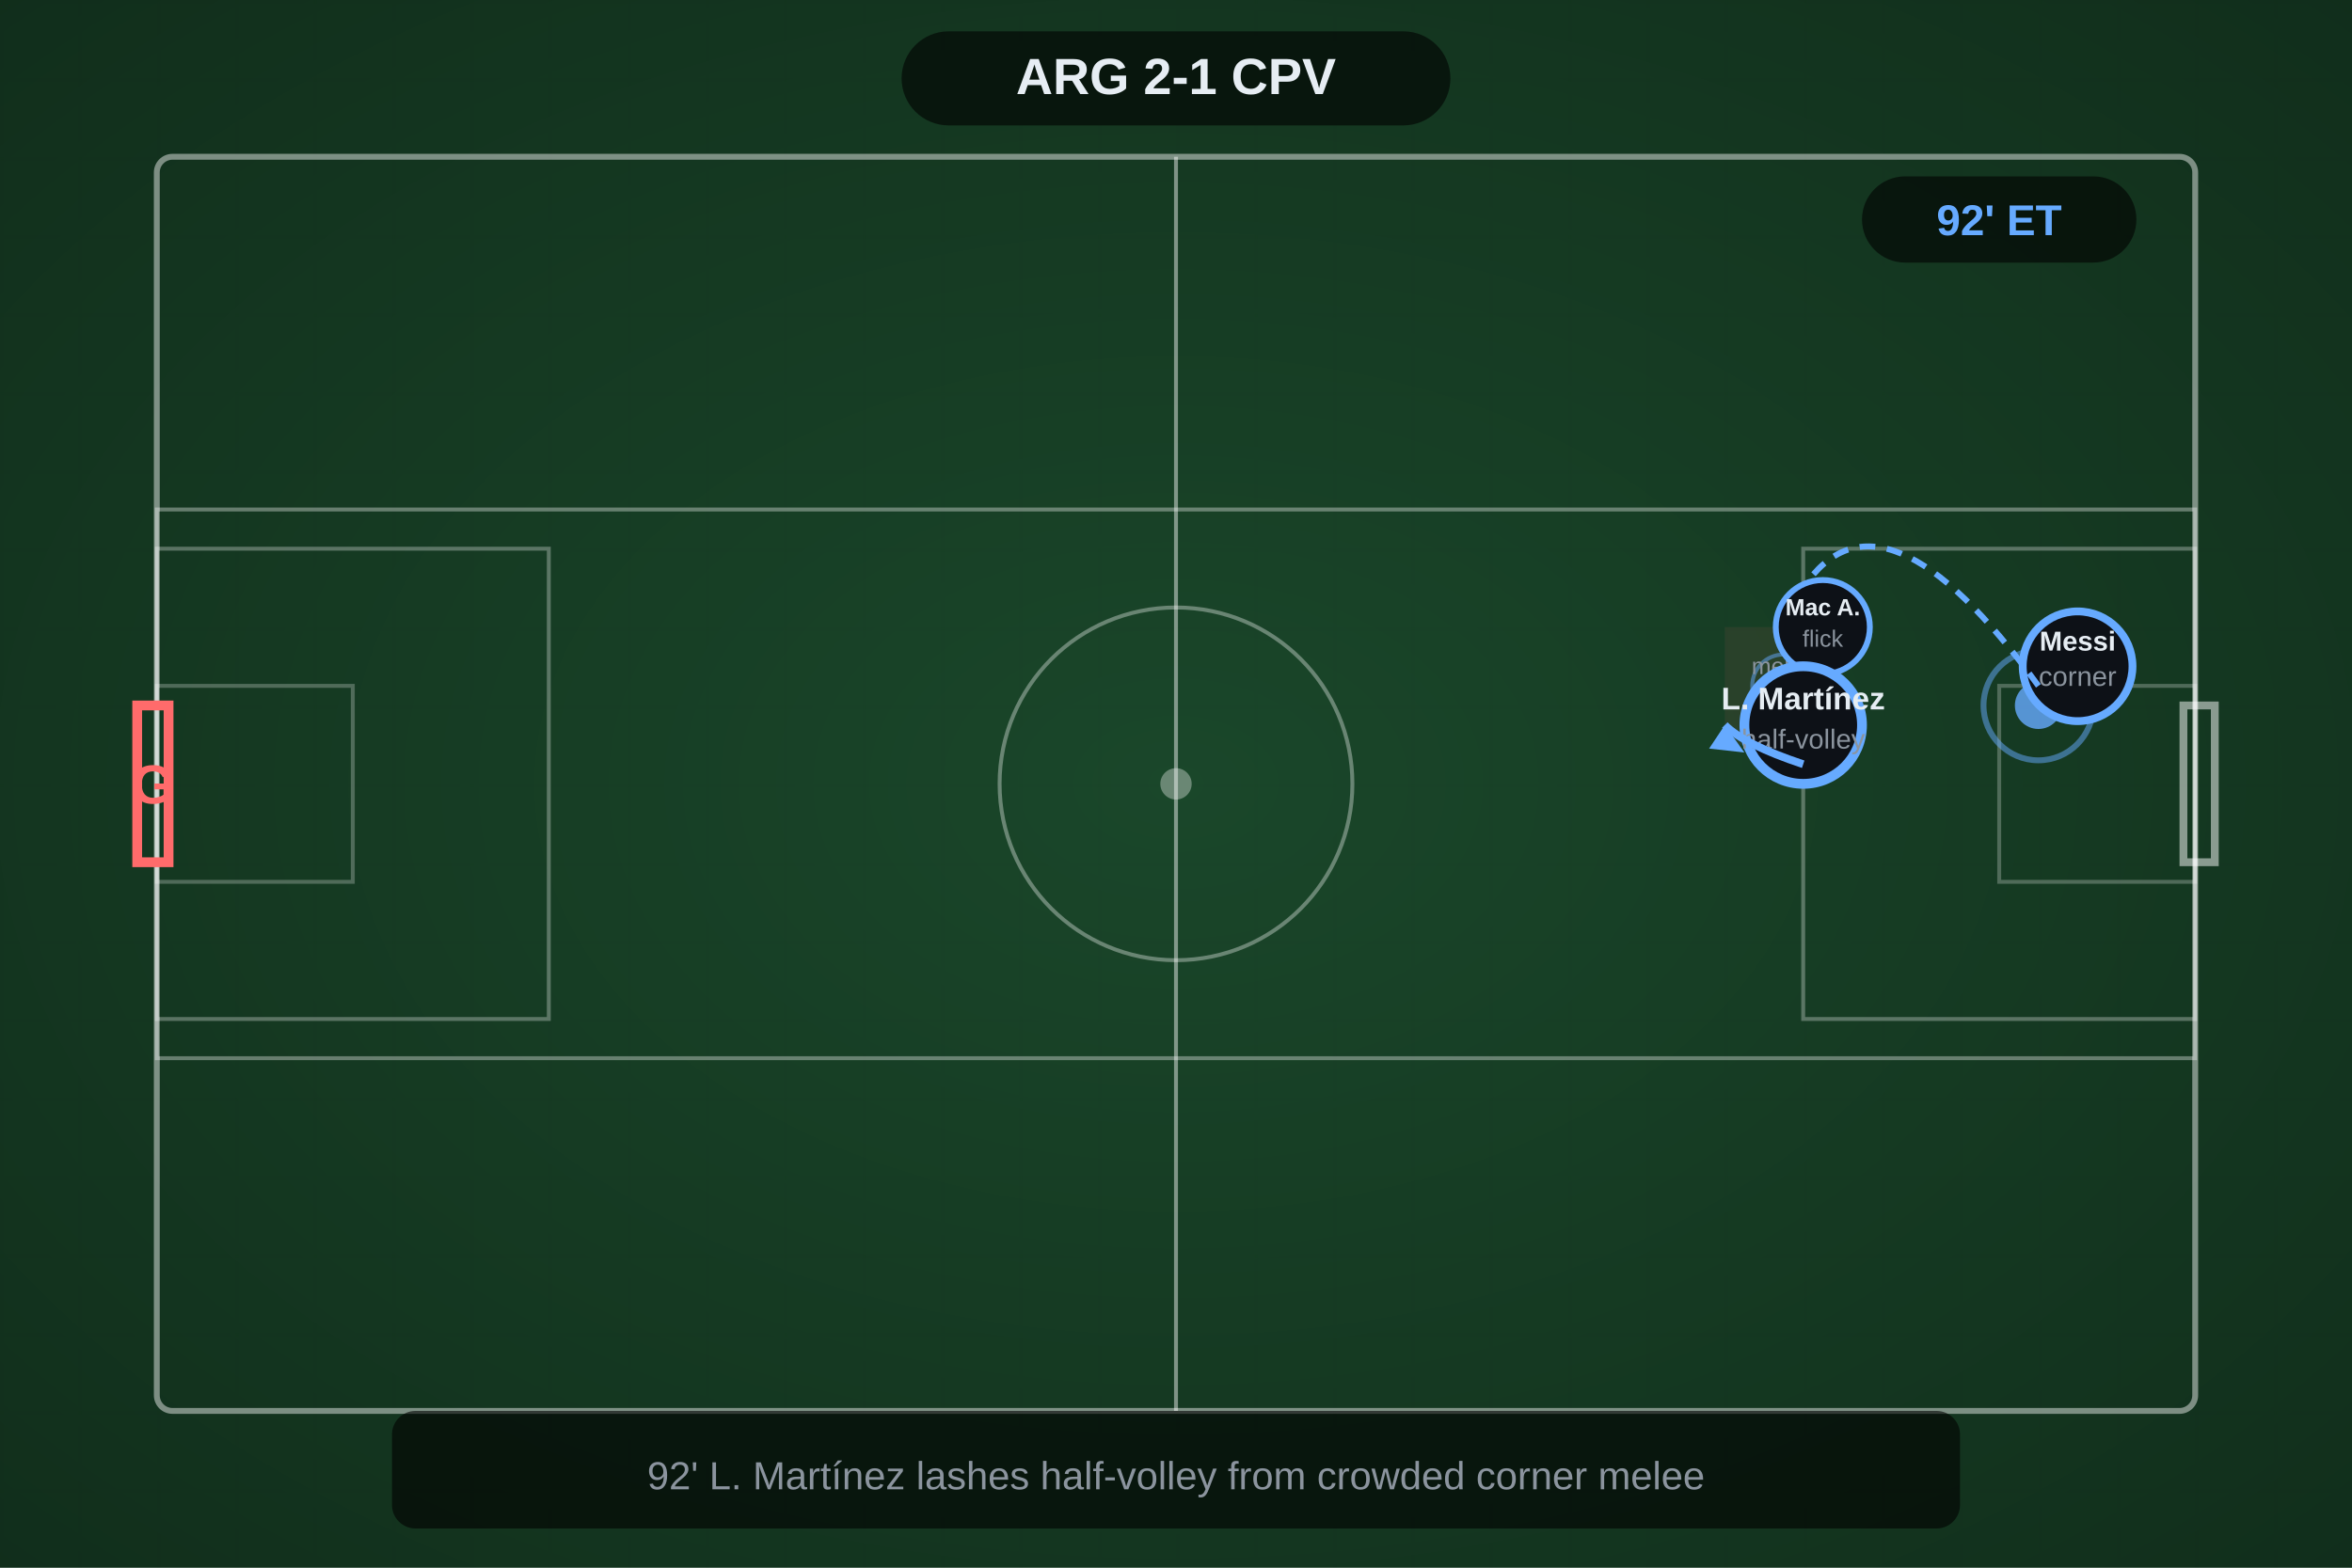
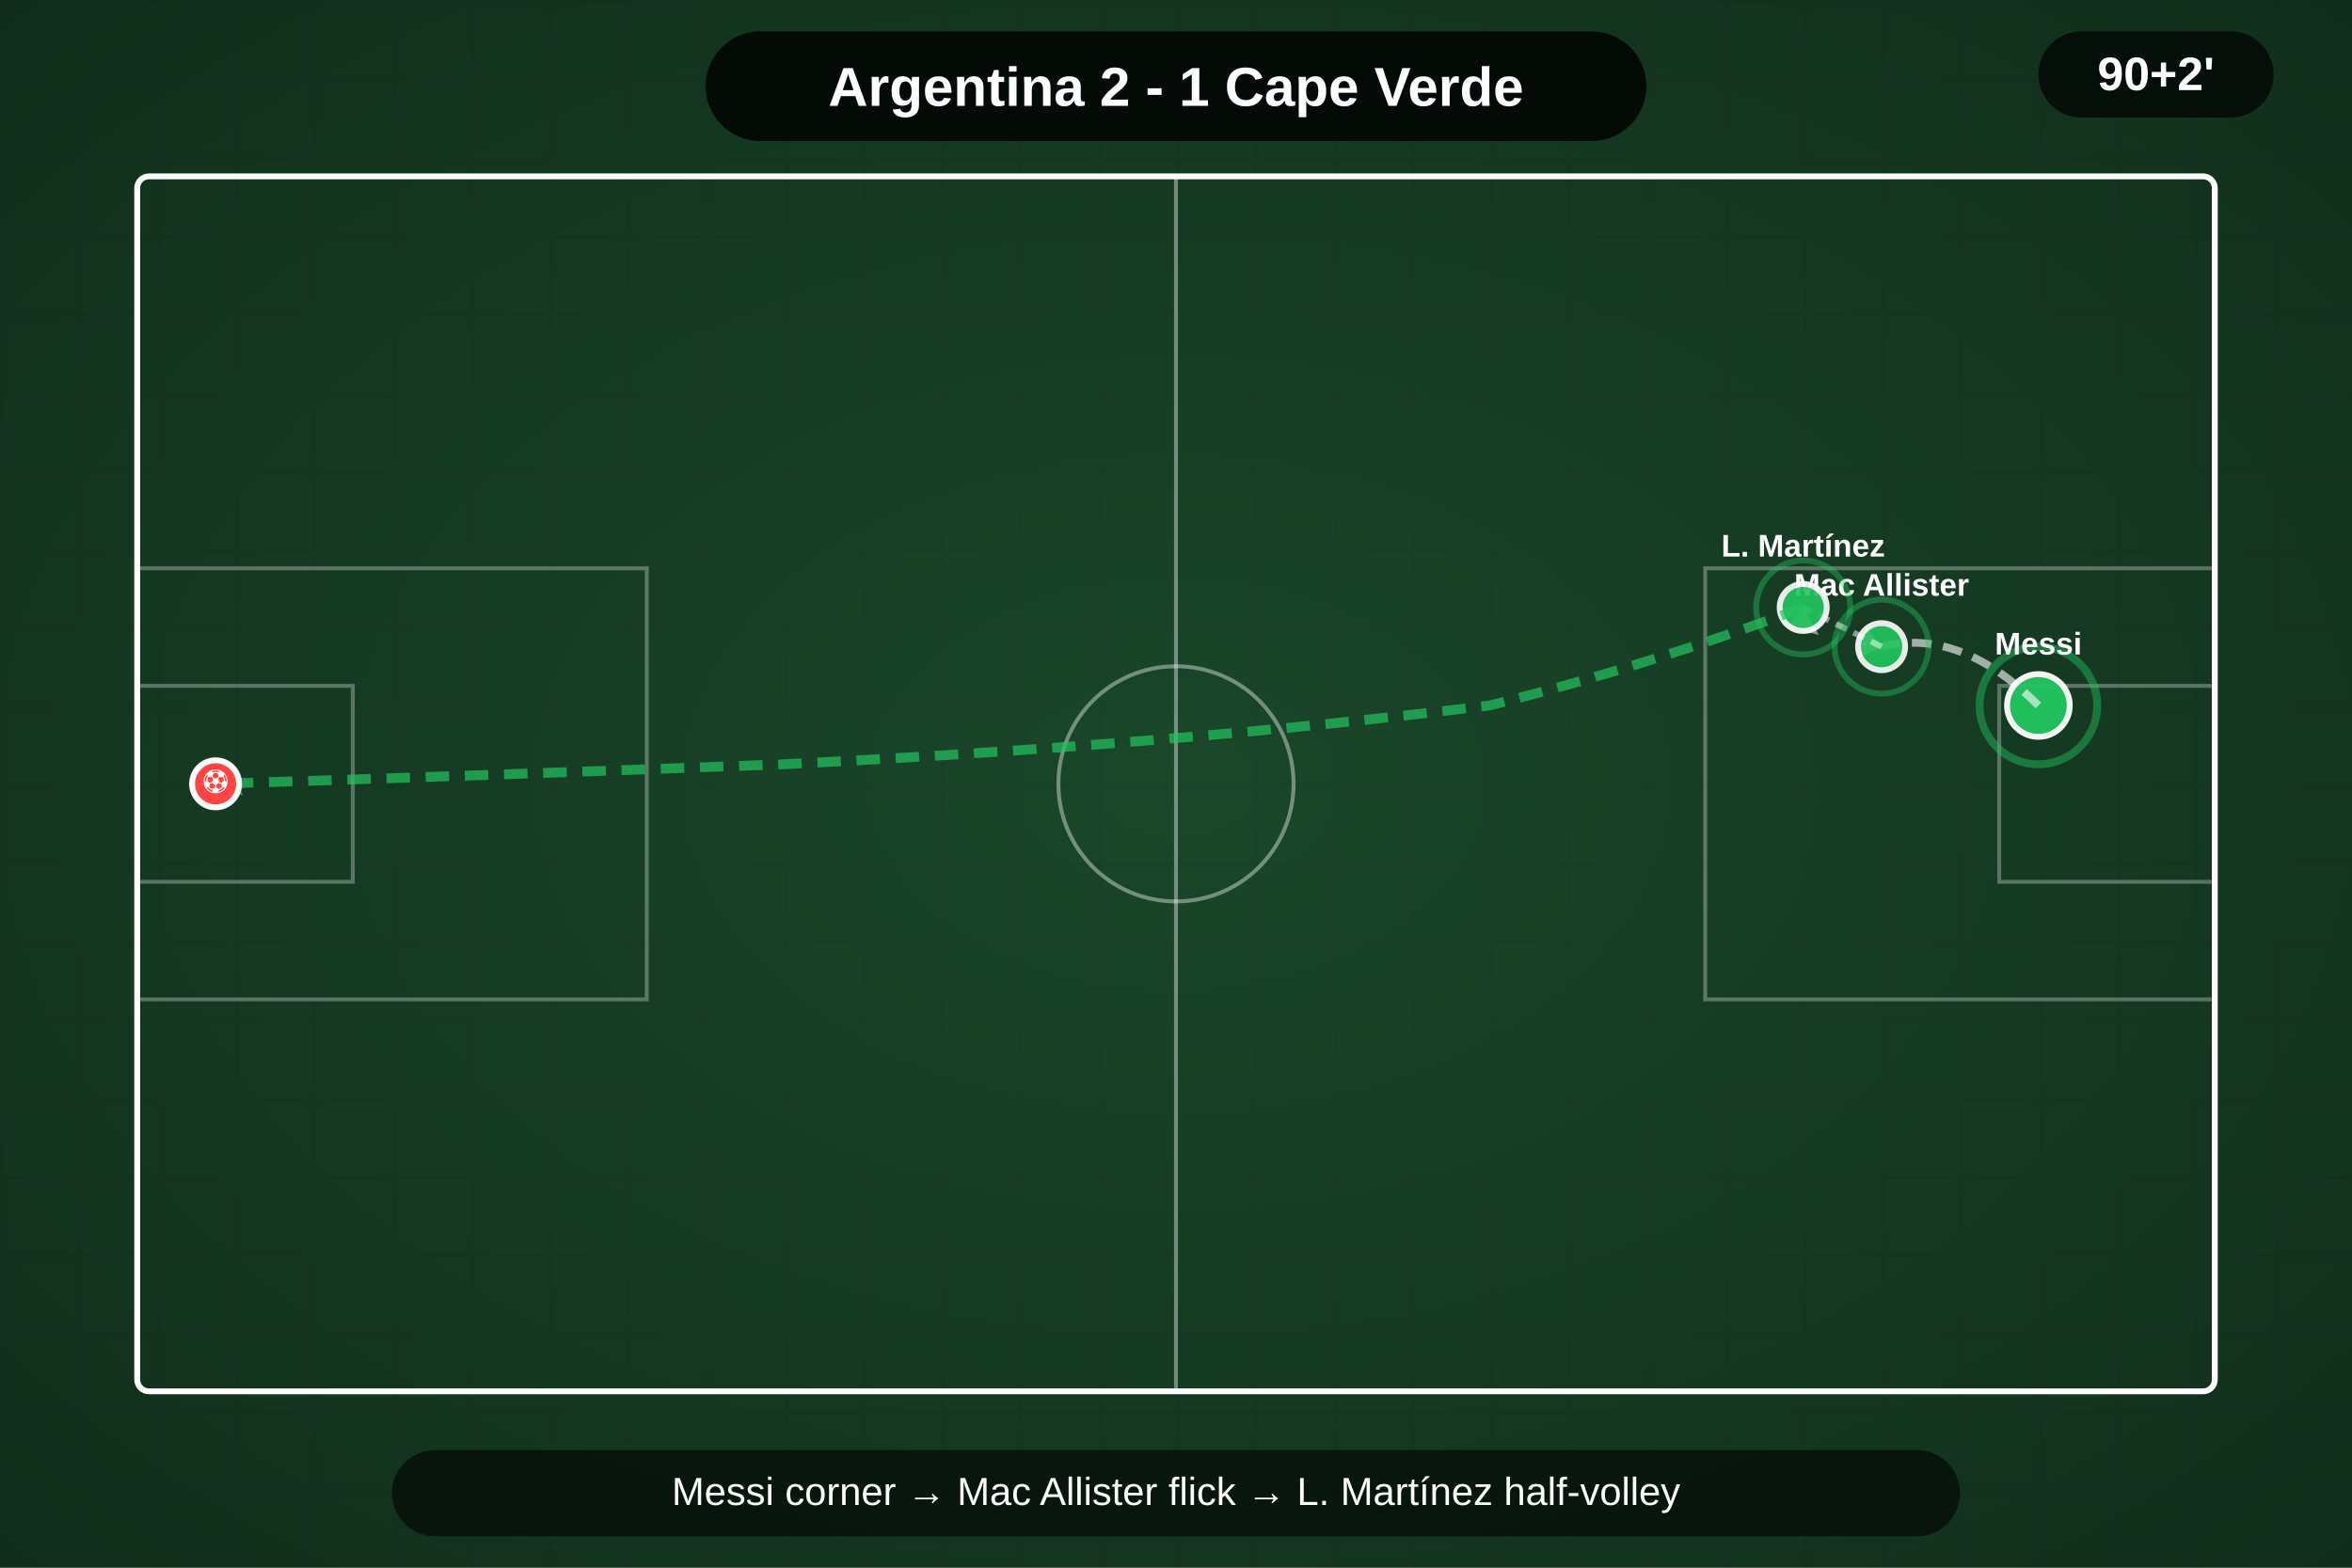
<svg xmlns="http://www.w3.org/2000/svg" viewBox="0 0 600 400">
  <rect width="600" height="400" fill="#1a472a" />
+   <rect width="600" height="400" fill="url(#pitchPattern)" opacity="0.12" />
  <defs>
    <pattern id="pitchPattern" x="0" y="0" width="20" height="20" patternUnits="userSpaceOnUse">
      <rect width="20" height="20" fill="none" />
      <rect x="0" y="0" width="1" height="20" fill="#000" opacity="0.08" />
      <rect x="0" y="0" width="20" height="1" fill="#000" opacity="0.08" />
    </pattern>
    <radialGradient id="pitchVignette" cx="50%" cy="50%" r="70%">
      <stop offset="0%" stop-color="transparent" />
      <stop offset="100%" stop-color="#000" stop-opacity="0.35" />
    </radialGradient>
  </defs>
  <rect width="600" height="400" fill="url(#pitchPattern)" opacity="0.12" />
  <rect width="600" height="400" fill="url(#pitchVignette)" />
-   <rect x="40" y="40" width="520" height="320" fill="none" stroke="#fff" stroke-width="1.5" rx="4" opacity="0.45" />
-   <line x1="300" y1="40" x2="300" y2="360" stroke="#fff" stroke-width="1" opacity="0.45" />
-   <rect x="40" y="130" width="520" height="140" fill="none" stroke="#fff" stroke-width="1" opacity="0.35" />
-   <circle cx="300" cy="200" r="45" fill="none" stroke="#fff" stroke-width="1" opacity="0.35" />
-   <circle cx="300" cy="200" r="4" fill="#fff" opacity="0.35" />
-   <rect x="40" y="140" width="100" height="120" fill="none" stroke="#fff" stroke-width="1" opacity="0.3" />
-   <rect x="460" y="140" width="100" height="120" fill="none" stroke="#fff" stroke-width="1" opacity="0.3" />
-   <rect x="40" y="175" width="50" height="50" fill="none" stroke="#fff" stroke-width="1" opacity="0.25" />
-   <rect x="510" y="175" width="50" height="50" fill="none" stroke="#fff" stroke-width="1" opacity="0.25" />
-   <rect x="35" y="180" width="8" height="40" fill="none" stroke="#fff" stroke-width="2" opacity="0.5" />
-   <rect x="557" y="180" width="8" height="40" fill="none" stroke="#fff" stroke-width="2" opacity="0.5" />
-   <circle cx="520" cy="180" r="6" fill="#66aaff" opacity="0.8" />
-   <circle cx="520" cy="180" r="14" fill="none" stroke="#66aaff" stroke-width="1.5" opacity="0.5" />
-   <circle cx="530" cy="170" r="14" fill="#0d1117" stroke="#66aaff" stroke-width="2" />
-   <text x="530" y="166" text-anchor="middle" fill="#e6edf3" font-family="Arial, sans-serif" font-size="7" font-weight="bold">Messi</text>
-   <text x="530" y="175" text-anchor="middle" fill="#8b949e" font-family="Arial, sans-serif" font-size="7">corner</text>
-   <path d="M 520 175 Q 480 120 460 150" fill="none" stroke="#66aaff" stroke-width="1.5" stroke-dasharray="4,3" />
-   <polygon points="460,150 465,157 456,156" fill="#66aaff" />
-   <rect x="440" y="160" width="30" height="30" fill="#ff6b6b" opacity="0.08" />
-   <circle cx="455" cy="175" r="8" fill="none" stroke="#66aaff" stroke-width="1" opacity="0.5" />
-   <text x="455" y="172" text-anchor="middle" fill="#8b949e" font-family="Arial, sans-serif" font-size="6">melee</text>
-   <circle cx="465" cy="160" r="12" fill="#0d1117" stroke="#66aaff" stroke-width="1.5" />
-   <text x="465" y="157" text-anchor="middle" fill="#e6edf3" font-family="Arial, sans-serif" font-size="6" font-weight="bold">Mac A.</text>
-   <text x="465" y="165" text-anchor="middle" fill="#8b949e" font-family="Arial, sans-serif" font-size="6">flick</text>
-   <circle cx="460" cy="175" r="4" fill="#fff" />
-   <circle cx="460" cy="185" r="15" fill="#0d1117" stroke="#66aaff" stroke-width="2.5" />
-   <text x="460" y="181" text-anchor="middle" fill="#e6edf3" font-family="Arial, sans-serif" font-size="8" font-weight="bold">L. Martínez</text>
-   <text x="460" y="191" text-anchor="middle" fill="#8b949e" font-family="Arial, sans-serif" font-size="7">half-volley</text>
-   <path d="M 460 195 Q 445 190 440 185" fill="none" stroke="#66aaff" stroke-width="2" />
-   <polygon points="440,185 445,192 436,191" fill="#66aaff" />
-   <rect x="35" y="180" width="8" height="40" fill="none" stroke="#ff6b6b" stroke-width="2.5" />
-   <text x="39" y="205" text-anchor="middle" fill="#ff6b6b" font-family="Arial, sans-serif" font-size="14" font-weight="bold">G</text>
-   <rect x="230" y="8" width="140" height="24" rx="12" fill="#000" opacity="0.6" />
-   <text x="300" y="24" text-anchor="middle" fill="#e6edf3" font-family="Arial, sans-serif" font-size="13" font-weight="bold">ARG 2-1 CPV</text>
-   <rect x="100" y="360" width="400" height="30" rx="6" fill="#000" opacity="0.6" />
-   <text x="300" y="380" text-anchor="middle" fill="#8b949e" font-family="Arial, sans-serif" font-size="10">92' L. Martínez lashes half-volley from crowded corner melee</text>
-   <rect x="475" y="45" width="70" height="22" rx="11" fill="#000" opacity="0.6" />
-   <text x="510" y="60" text-anchor="middle" fill="#66aaff" font-family="Arial, sans-serif" font-size="11" font-weight="bold">92' ET</text>
+   <rect x="35" y="45" width="530" height="310" fill="none" stroke="#ffffff" stroke-width="1.5" rx="3" />
+   <line x1="300" y1="45" x2="300" y2="355" stroke="#ffffff" stroke-width="1" opacity="0.4" />
+   <circle cx="300" cy="200" r="30" fill="none" stroke="#ffffff" stroke-width="1" opacity="0.4" />
+   <rect x="35" y="145" width="130" height="110" fill="none" stroke="#ffffff" stroke-width="1" opacity="0.3" />
+   <rect x="35" y="175" width="55" height="50" fill="none" stroke="#ffffff" stroke-width="1" opacity="0.3" />
+   <rect x="435" y="145" width="130" height="110" fill="none" stroke="#ffffff" stroke-width="1" opacity="0.3" />
+   <rect x="510" y="175" width="55" height="50" fill="none" stroke="#ffffff" stroke-width="1" opacity="0.3" />
+   <rect x="180" y="8" width="240" height="28" rx="14" fill="#000" opacity="0.8" />
+   <text x="300" y="27" text-anchor="middle" fill="#ffffff" font-family="Arial,sans-serif" font-size="14" font-weight="bold">Argentina 2 - 1 Cape Verde</text>
+   <rect x="520" y="8" width="60" height="22" rx="11" fill="#000" opacity="0.7" />
+   <text x="550" y="23" text-anchor="middle" fill="#ffffff" font-family="Arial,sans-serif" font-size="12" font-weight="bold">90+2'</text>
+   <circle cx="520" cy="180" r="8" fill="#22c55e" stroke="#ffffff" stroke-width="1.5" opacity="0.95" />
+   <circle cx="520" cy="180" r="15" fill="none" stroke="#22c55e" stroke-width="2" opacity="0.45" />
+   <text x="520" y="167" text-anchor="middle" fill="#ffffff" font-family="Arial,sans-serif" font-size="8" font-weight="bold">Messi</text>
+   <path d="M 520 180 Q 500 160 480 165" fill="none" stroke="#ffffff" stroke-width="2" stroke-dasharray="5,3" opacity="0.6" />
+   <polygon points="480,165 474,168 476,160" fill="#ffffff" opacity="0.6" />
+   <circle cx="480" cy="165" r="6" fill="#22c55e" stroke="#ffffff" stroke-width="1.5" opacity="0.9" />
+   <circle cx="480" cy="165" r="12" fill="none" stroke="#22c55e" stroke-width="1.5" opacity="0.4" />
+   <text x="480" y="152" text-anchor="middle" fill="#ffffff" font-family="Arial,sans-serif" font-size="8" font-weight="bold">Mac Allister</text>
+   <path d="M 480 165 Q 470 160 460 155" fill="none" stroke="#ffffff" stroke-width="1.5" stroke-dasharray="3,2" opacity="0.5" />
+   <polygon points="460,155 464,162 456,160" fill="#ffffff" opacity="0.5" />
+   <circle cx="460" cy="155" r="6" fill="#22c55e" stroke="#ffffff" stroke-width="1.5" opacity="0.9" />
+   <circle cx="460" cy="155" r="12" fill="none" stroke="#22c55e" stroke-width="1.5" opacity="0.4" />
+   <text x="460" y="142" text-anchor="middle" fill="#ffffff" font-family="Arial,sans-serif" font-size="8" font-weight="bold">L. Martínez</text>
+   <path d="M 460 155 Q 420 170 380 180 Q 300 190 200 195 Q 120 198 55 200" fill="none" stroke="#22c55e" stroke-width="2.5" stroke-dasharray="6,4" opacity="0.7" />
+   <polygon points="55,200 62,203 59,196" fill="#22c55e" opacity="0.8" />
+   <circle cx="55" cy="200" r="6" fill="#ff4444" stroke="#ffffff" stroke-width="1.5" />
+   <text x="55" y="202" text-anchor="middle" fill="#ffffff" font-family="Arial,sans-serif" font-size="8">⚽</text>
+   <rect x="100" y="370" width="400" height="22" rx="11" fill="#000" opacity="0.6" />
+   <text x="300" y="384" text-anchor="middle" fill="#ffffff" font-family="Arial,sans-serif" font-size="10">Messi corner → Mac Allister flick → L. Martínez half-volley</text>
</svg>
